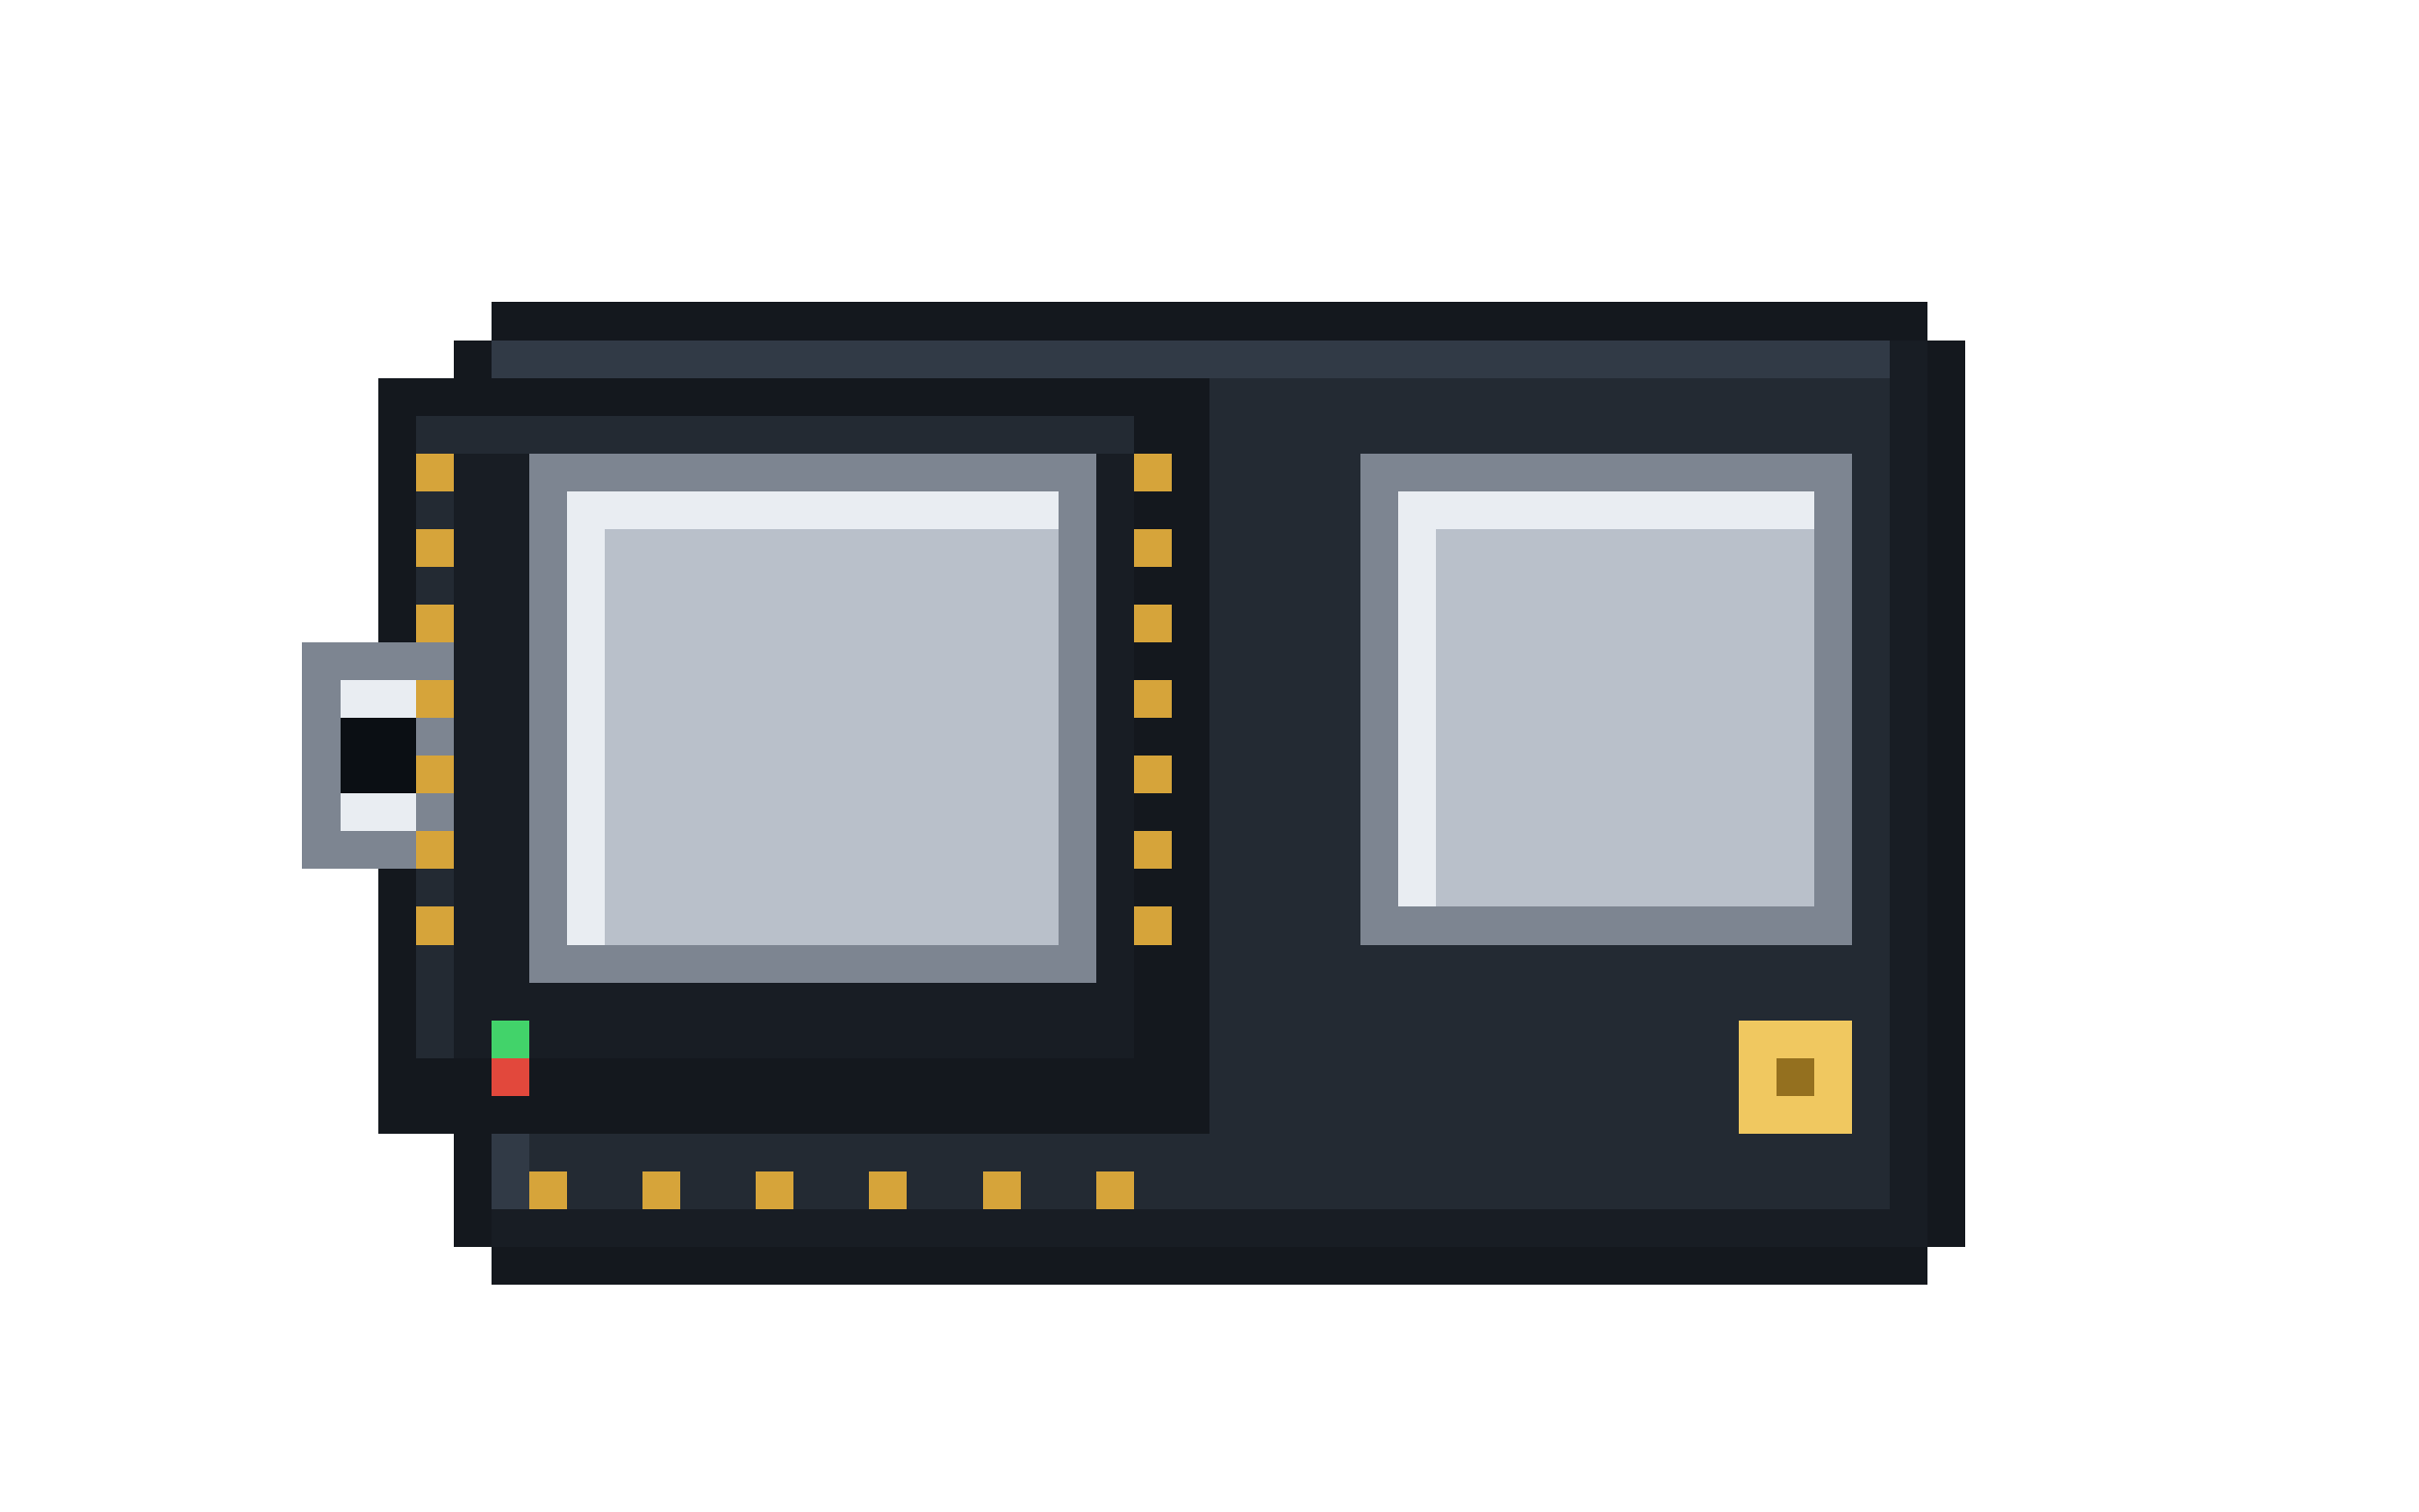
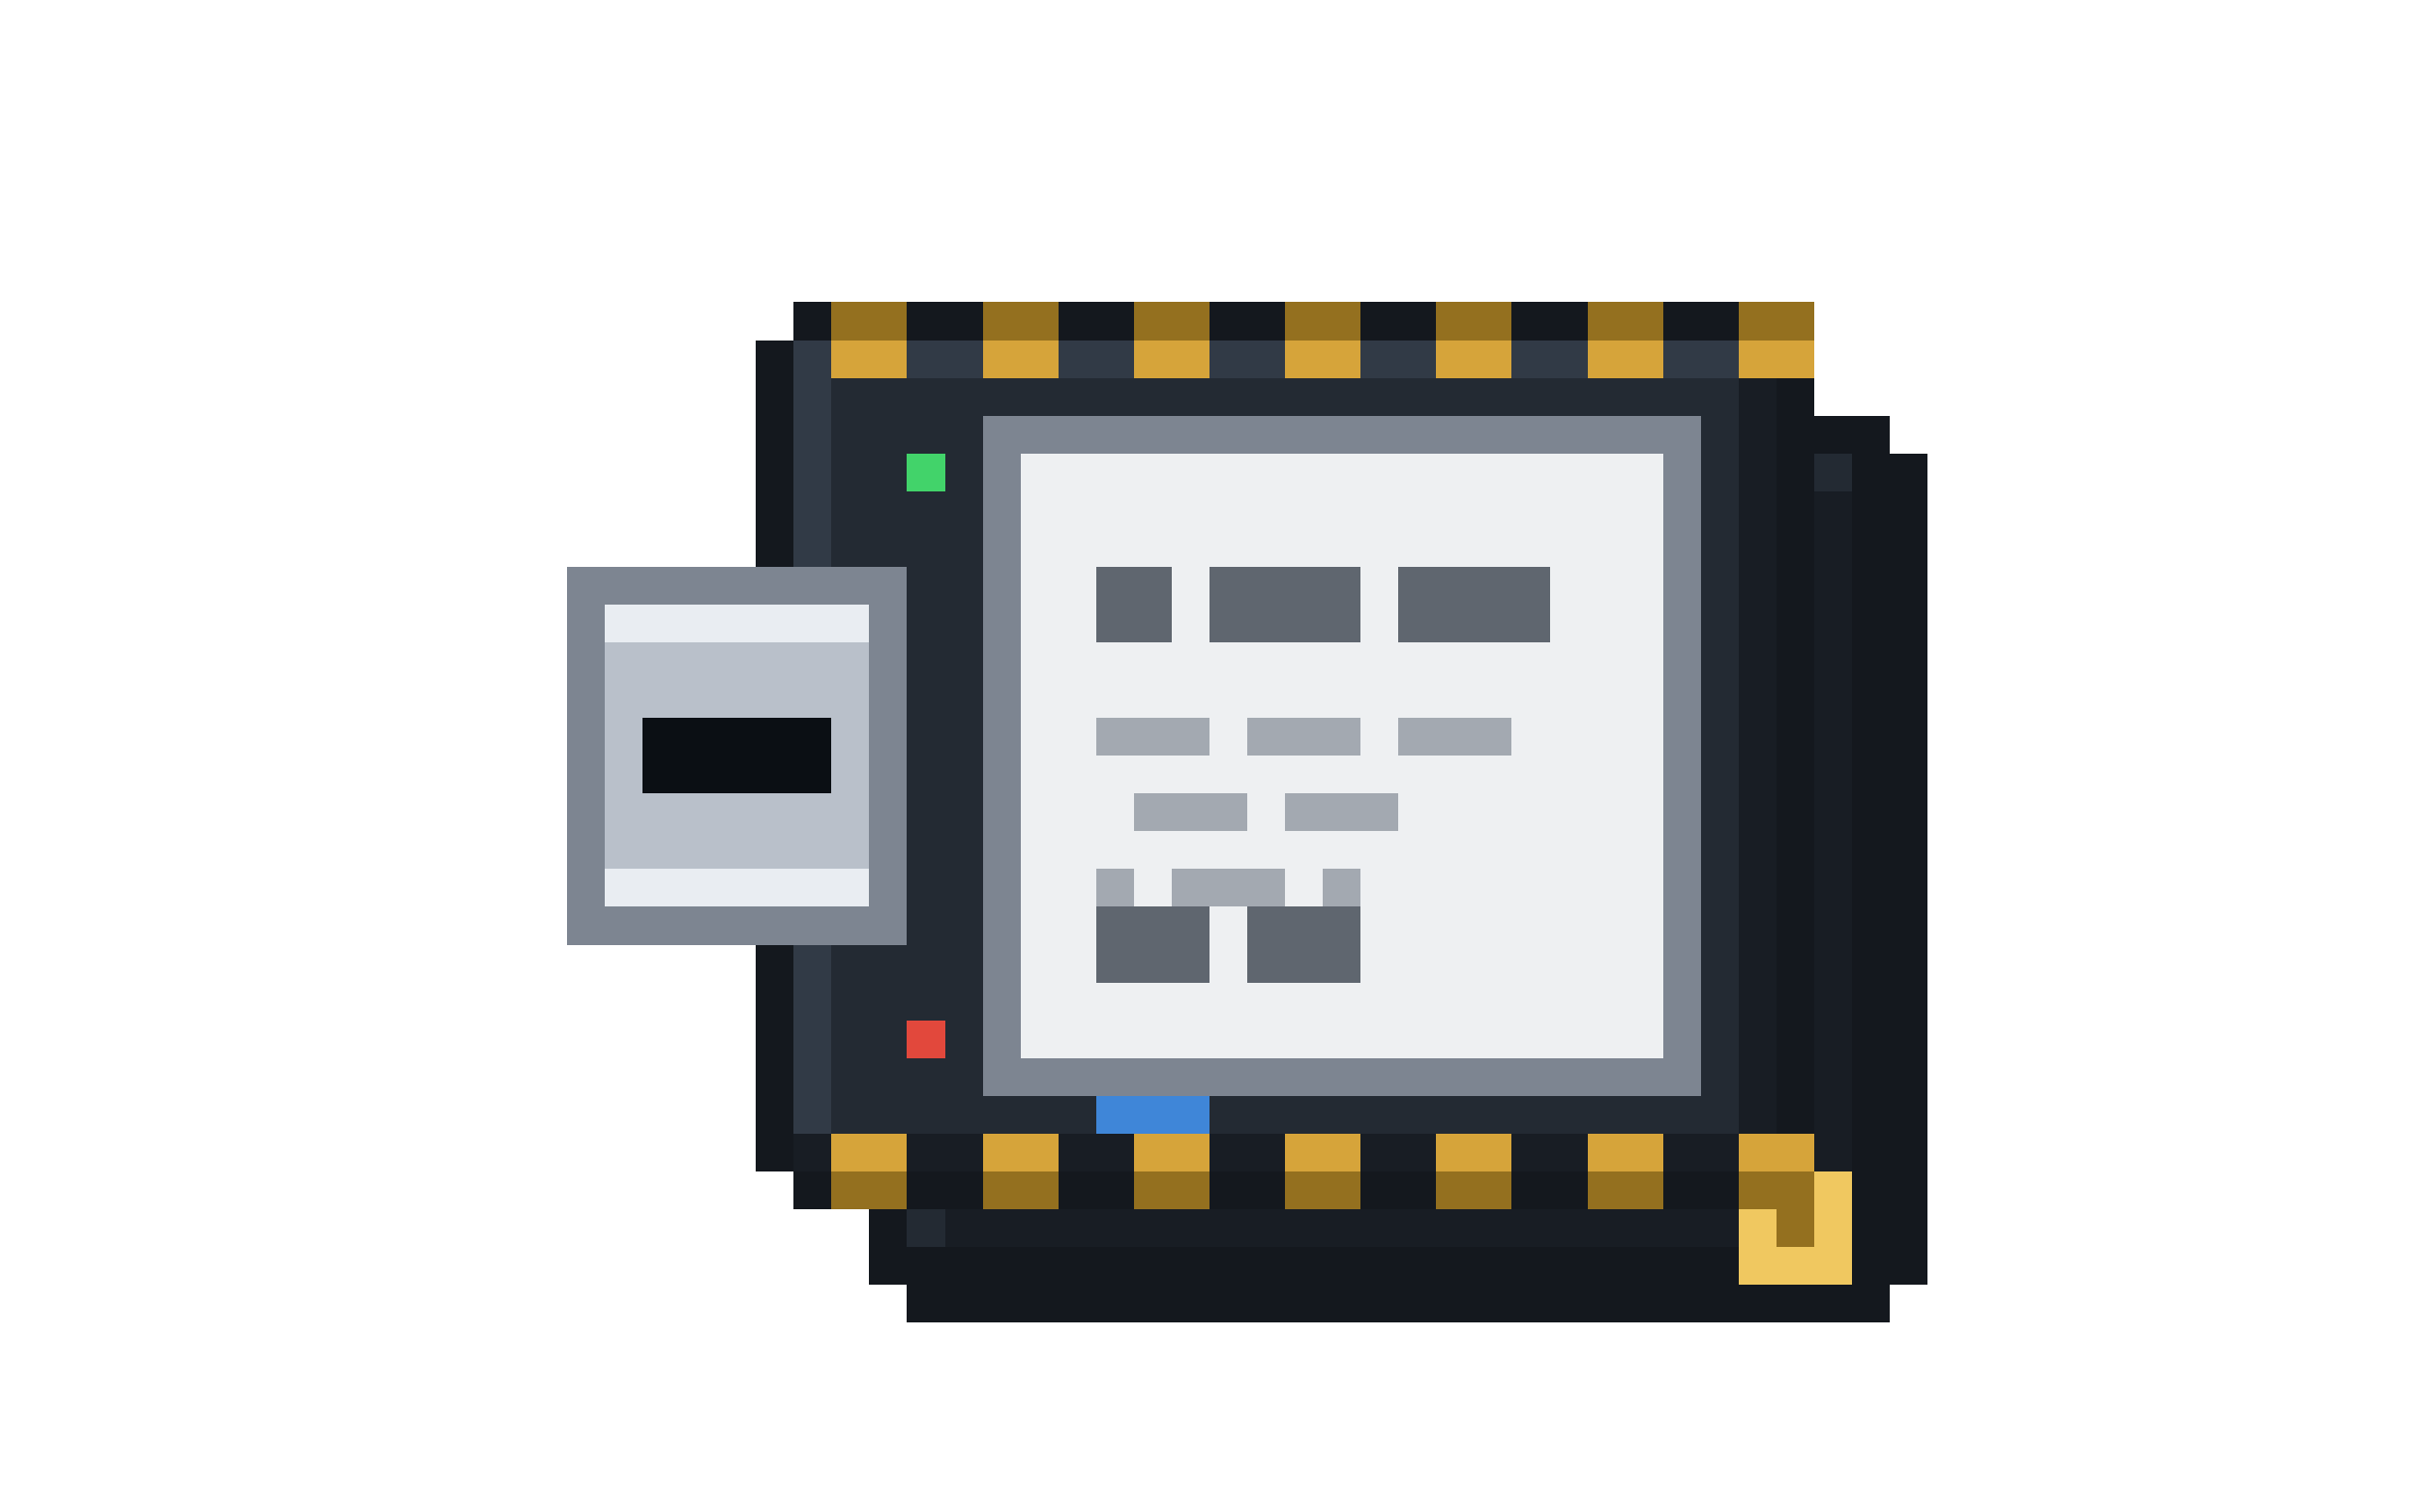
<svg xmlns="http://www.w3.org/2000/svg" viewBox="0 0 64 40" width="256" height="160" shape-rendering="crispEdges" role="img" aria-label="XIAO nRF52840 med Wio-SX1262">
-   <path fill="#14181e" d="M13 8h38v1h-38zM12 9h1v1h-1zM51 9h1v1h-1zM10 10h22v1h-22zM51 10h1v1h-1zM10 11h1v1h-1zM30 11h2v1h-2zM51 11h1v1h-1zM10 12h1v1h-1zM31 12h1v1h-1zM51 12h1v1h-1zM10 13h1v1h-1zM30 13h2v1h-2zM51 13h1v1h-1zM10 14h1v1h-1zM31 14h1v1h-1zM51 14h1v1h-1zM10 15h1v1h-1zM30 15h2v1h-2zM51 15h1v1h-1zM10 16h1v1h-1zM31 16h1v1h-1zM51 16h1v1h-1zM30 17h2v1h-2zM51 17h1v1h-1zM31 18h1v1h-1zM51 18h1v1h-1zM30 19h2v1h-2zM51 19h1v1h-1zM31 20h1v1h-1zM51 20h1v1h-1zM30 21h2v1h-2zM51 21h1v1h-1zM31 22h1v1h-1zM51 22h1v1h-1zM10 23h1v1h-1zM30 23h2v1h-2zM51 23h1v1h-1zM10 24h1v1h-1zM31 24h1v1h-1zM51 24h1v1h-1zM10 25h1v1h-1zM30 25h2v1h-2zM51 25h1v1h-1zM10 26h1v1h-1zM30 26h2v1h-2zM51 26h1v1h-1zM10 27h1v1h-1zM30 27h2v1h-2zM51 27h1v1h-1zM10 28h3v1h-3zM14 28h18v1h-18zM51 28h1v1h-1zM10 29h22v1h-22zM51 29h1v1h-1zM12 30h1v1h-1zM51 30h1v1h-1zM12 31h1v1h-1zM51 31h1v1h-1zM12 32h1v1h-1zM51 32h1v1h-1zM13 33h38v1h-38z" />
-   <path fill="#313a46" d="M13 9h37v1h-37zM13 30h1v1h-1zM13 31h1v1h-1z" />
-   <path fill="#181d24" d="M50 9h1v1h-1zM50 10h1v1h-1zM50 11h1v1h-1zM12 12h2v1h-2zM29 12h1v1h-1zM50 12h1v1h-1zM12 13h2v1h-2zM29 13h1v1h-1zM50 13h1v1h-1zM12 14h2v1h-2zM29 14h1v1h-1zM50 14h1v1h-1zM12 15h2v1h-2zM29 15h1v1h-1zM50 15h1v1h-1zM12 16h2v1h-2zM29 16h1v1h-1zM50 16h1v1h-1zM12 17h2v1h-2zM29 17h1v1h-1zM50 17h1v1h-1zM12 18h2v1h-2zM29 18h1v1h-1zM50 18h1v1h-1zM12 19h2v1h-2zM29 19h1v1h-1zM50 19h1v1h-1zM12 20h2v1h-2zM29 20h1v1h-1zM50 20h1v1h-1zM12 21h2v1h-2zM29 21h1v1h-1zM50 21h1v1h-1zM12 22h2v1h-2zM29 22h1v1h-1zM50 22h1v1h-1zM12 23h2v1h-2zM29 23h1v1h-1zM50 23h1v1h-1zM12 24h2v1h-2zM29 24h1v1h-1zM50 24h1v1h-1zM12 25h2v1h-2zM29 25h1v1h-1zM50 25h1v1h-1zM12 26h18v1h-18zM50 26h1v1h-1zM12 27h1v1h-1zM14 27h16v1h-16zM50 27h1v1h-1zM50 28h1v1h-1zM50 29h1v1h-1zM50 30h1v1h-1zM50 31h1v1h-1zM13 32h38v1h-38z" />
-   <path fill="#232a33" d="M32 10h18v1h-18zM11 11h19v1h-19zM32 11h18v1h-18zM32 12h4v1h-4zM49 12h1v1h-1zM11 13h1v1h-1zM32 13h4v1h-4zM49 13h1v1h-1zM32 14h4v1h-4zM49 14h1v1h-1zM11 15h1v1h-1zM32 15h4v1h-4zM49 15h1v1h-1zM32 16h4v1h-4zM49 16h1v1h-1zM32 17h4v1h-4zM49 17h1v1h-1zM32 18h4v1h-4zM49 18h1v1h-1zM32 19h4v1h-4zM49 19h1v1h-1zM32 20h4v1h-4zM49 20h1v1h-1zM32 21h4v1h-4zM49 21h1v1h-1zM32 22h4v1h-4zM49 22h1v1h-1zM11 23h1v1h-1zM32 23h4v1h-4zM49 23h1v1h-1zM32 24h4v1h-4zM49 24h1v1h-1zM11 25h1v1h-1zM32 25h18v1h-18zM11 26h1v1h-1zM32 26h18v1h-18zM11 27h1v1h-1zM32 27h14v1h-14zM49 27h1v1h-1zM32 28h14v1h-14zM49 28h1v1h-1zM32 29h14v1h-14zM49 29h1v1h-1zM14 30h36v1h-36zM15 31h2v1h-2zM18 31h2v1h-2zM21 31h2v1h-2zM24 31h2v1h-2zM27 31h2v1h-2zM30 31h20v1h-20z" />
-   <path fill="#d6a43a" d="M11 12h1v1h-1zM30 12h1v1h-1zM11 14h1v1h-1zM30 14h1v1h-1zM11 16h1v1h-1zM30 16h1v1h-1zM11 18h1v1h-1zM30 18h1v1h-1zM11 20h1v1h-1zM30 20h1v1h-1zM11 22h1v1h-1zM30 22h1v1h-1zM11 24h1v1h-1zM30 24h1v1h-1zM14 31h1v1h-1zM17 31h1v1h-1zM20 31h1v1h-1zM23 31h1v1h-1zM26 31h1v1h-1zM29 31h1v1h-1z" />
-   <path fill="#7d8591" d="M14 12h15v1h-15zM36 12h13v1h-13zM14 13h1v1h-1zM28 13h1v1h-1zM36 13h1v1h-1zM48 13h1v1h-1zM14 14h1v1h-1zM28 14h1v1h-1zM36 14h1v1h-1zM48 14h1v1h-1zM14 15h1v1h-1zM28 15h1v1h-1zM36 15h1v1h-1zM48 15h1v1h-1zM14 16h1v1h-1zM28 16h1v1h-1zM36 16h1v1h-1zM48 16h1v1h-1zM8 17h4v1h-4zM14 17h1v1h-1zM28 17h1v1h-1zM36 17h1v1h-1zM48 17h1v1h-1zM8 18h1v1h-1zM14 18h1v1h-1zM28 18h1v1h-1zM36 18h1v1h-1zM48 18h1v1h-1zM8 19h1v1h-1zM11 19h1v1h-1zM14 19h1v1h-1zM28 19h1v1h-1zM36 19h1v1h-1zM48 19h1v1h-1zM8 20h1v1h-1zM14 20h1v1h-1zM28 20h1v1h-1zM36 20h1v1h-1zM48 20h1v1h-1zM8 21h1v1h-1zM11 21h1v1h-1zM14 21h1v1h-1zM28 21h1v1h-1zM36 21h1v1h-1zM48 21h1v1h-1zM8 22h3v1h-3zM14 22h1v1h-1zM28 22h1v1h-1zM36 22h1v1h-1zM48 22h1v1h-1zM14 23h1v1h-1zM28 23h1v1h-1zM36 23h1v1h-1zM48 23h1v1h-1zM14 24h1v1h-1zM28 24h1v1h-1zM36 24h13v1h-13zM14 25h15v1h-15z" />
-   <path fill="#e9edf2" d="M15 13h13v1h-13zM37 13h11v1h-11zM15 14h1v1h-1zM37 14h1v1h-1zM15 15h1v1h-1zM37 15h1v1h-1zM15 16h1v1h-1zM37 16h1v1h-1zM15 17h1v1h-1zM37 17h1v1h-1zM9 18h2v1h-2zM15 18h1v1h-1zM37 18h1v1h-1zM15 19h1v1h-1zM37 19h1v1h-1zM15 20h1v1h-1zM37 20h1v1h-1zM9 21h2v1h-2zM15 21h1v1h-1zM37 21h1v1h-1zM15 22h1v1h-1zM37 22h1v1h-1zM15 23h1v1h-1zM37 23h1v1h-1zM15 24h1v1h-1z" />
-   <path fill="#b9c0ca" d="M16 14h12v1h-12zM38 14h10v1h-10zM16 15h12v1h-12zM38 15h10v1h-10zM16 16h12v1h-12zM38 16h10v1h-10zM16 17h12v1h-12zM38 17h10v1h-10zM16 18h12v1h-12zM38 18h10v1h-10zM16 19h12v1h-12zM38 19h10v1h-10zM16 20h12v1h-12zM38 20h10v1h-10zM16 21h12v1h-12zM38 21h10v1h-10zM16 22h12v1h-12zM38 22h10v1h-10zM16 23h12v1h-12zM38 23h10v1h-10zM16 24h12v1h-12z" />
-   <path fill="#0b0f14" d="M9 19h2v1h-2zM9 20h2v1h-2z" />
-   <path fill="#42d36a" d="M13 27h1v1h-1z" />
-   <path fill="#f0c860" d="M46 27h3v1h-3zM46 28h1v1h-1zM48 28h1v1h-1zM46 29h3v1h-3z" />
-   <path fill="#e2483c" d="M13 28h1v1h-1z" />
-   <path fill="#94701f" d="M47 28h1v1h-1z" />
+   <path fill="#14181e" d="M21 8h1v1h-1zM24 8h2v1h-2zM28 8h2v1h-2zM32 8h2v1h-2zM36 8h2v1h-2zM40 8h2v1h-2zM44 8h2v1h-2zM20 9h1v1h-1zM20 10h1v1h-1zM47 10h1v1h-1zM20 11h1v1h-1zM47 11h3v1h-3zM20 12h1v1h-1zM47 12h1v1h-1zM49 12h2v1h-2zM20 13h1v1h-1zM47 13h1v1h-1zM49 13h2v1h-2zM20 14h1v1h-1zM47 14h1v1h-1zM49 14h2v1h-2zM47 15h1v1h-1zM49 15h2v1h-2zM47 16h1v1h-1zM49 16h2v1h-2zM47 17h1v1h-1zM49 17h2v1h-2zM47 18h1v1h-1zM49 18h2v1h-2zM47 19h1v1h-1zM49 19h2v1h-2zM47 20h1v1h-1zM49 20h2v1h-2zM47 21h1v1h-1zM49 21h2v1h-2zM47 22h1v1h-1zM49 22h2v1h-2zM47 23h1v1h-1zM49 23h2v1h-2zM47 24h1v1h-1zM49 24h2v1h-2zM20 25h1v1h-1zM47 25h1v1h-1zM49 25h2v1h-2zM20 26h1v1h-1zM47 26h1v1h-1zM49 26h2v1h-2zM20 27h1v1h-1zM47 27h1v1h-1zM49 27h2v1h-2zM20 28h1v1h-1zM47 28h1v1h-1zM49 28h2v1h-2zM20 29h1v1h-1zM47 29h1v1h-1zM49 29h2v1h-2zM20 30h1v1h-1zM49 30h2v1h-2zM21 31h1v1h-1zM24 31h2v1h-2zM28 31h2v1h-2zM32 31h2v1h-2zM36 31h2v1h-2zM40 31h2v1h-2zM44 31h2v1h-2zM49 31h2v1h-2zM23 32h1v1h-1zM49 32h2v1h-2zM23 33h23v1h-23zM49 33h2v1h-2zM24 34h26v1h-26z" />
+   <path fill="#94701f" d="M22 8h2v1h-2zM26 8h2v1h-2zM30 8h2v1h-2zM34 8h2v1h-2zM38 8h2v1h-2zM42 8h2v1h-2zM46 8h2v1h-2zM22 31h2v1h-2zM26 31h2v1h-2zM30 31h2v1h-2zM34 31h2v1h-2zM38 31h2v1h-2zM42 31h2v1h-2zM46 31h2v1h-2zM47 32h1v1h-1z" />
+   <path fill="#313a46" d="M21 9h1v1h-1zM24 9h2v1h-2zM28 9h2v1h-2zM32 9h2v1h-2zM36 9h2v1h-2zM40 9h2v1h-2zM44 9h2v1h-2zM21 10h1v1h-1zM21 11h1v1h-1zM21 12h1v1h-1zM21 13h1v1h-1zM21 14h1v1h-1zM21 25h1v1h-1zM21 26h1v1h-1zM21 27h1v1h-1zM21 28h1v1h-1zM21 29h1v1h-1z" />
+   <path fill="#d6a43a" d="M22 9h2v1h-2zM26 9h2v1h-2zM30 9h2v1h-2zM34 9h2v1h-2zM38 9h2v1h-2zM42 9h2v1h-2zM46 9h2v1h-2zM22 30h2v1h-2zM26 30h2v1h-2zM30 30h2v1h-2zM34 30h2v1h-2zM38 30h2v1h-2zM42 30h2v1h-2zM46 30h2v1h-2z" />
+   <path fill="#232a33" d="M22 10h24v1h-24zM22 11h4v1h-4zM45 11h1v1h-1zM22 12h2v1h-2zM25 12h1v1h-1zM45 12h1v1h-1zM48 12h1v1h-1zM22 13h4v1h-4zM45 13h1v1h-1zM22 14h4v1h-4zM45 14h1v1h-1zM24 15h2v1h-2zM45 15h1v1h-1zM24 16h2v1h-2zM45 16h1v1h-1zM24 17h2v1h-2zM45 17h1v1h-1zM24 18h2v1h-2zM45 18h1v1h-1zM24 19h2v1h-2zM45 19h1v1h-1zM24 20h2v1h-2zM45 20h1v1h-1zM24 21h2v1h-2zM45 21h1v1h-1zM24 22h2v1h-2zM45 22h1v1h-1zM24 23h2v1h-2zM45 23h1v1h-1zM24 24h2v1h-2zM45 24h1v1h-1zM22 25h4v1h-4zM45 25h1v1h-1zM22 26h4v1h-4zM45 26h1v1h-1zM22 27h2v1h-2zM25 27h1v1h-1zM45 27h1v1h-1zM22 28h4v1h-4zM45 28h1v1h-1zM22 29h7v1h-7zM32 29h14v1h-14zM24 32h1v1h-1z" />
+   <path fill="#181d24" d="M46 10h1v1h-1zM46 11h1v1h-1zM46 12h1v1h-1zM46 13h1v1h-1zM48 13h1v1h-1zM46 14h1v1h-1zM48 14h1v1h-1zM46 15h1v1h-1zM48 15h1v1h-1zM46 16h1v1h-1zM48 16h1v1h-1zM46 17h1v1h-1zM48 17h1v1h-1zM46 18h1v1h-1zM48 18h1v1h-1zM46 19h1v1h-1zM48 19h1v1h-1zM46 20h1v1h-1zM48 20h1v1h-1zM46 21h1v1h-1zM48 21h1v1h-1zM46 22h1v1h-1zM48 22h1v1h-1zM46 23h1v1h-1zM48 23h1v1h-1zM46 24h1v1h-1zM48 24h1v1h-1zM46 25h1v1h-1zM48 25h1v1h-1zM46 26h1v1h-1zM48 26h1v1h-1zM46 27h1v1h-1zM48 27h1v1h-1zM46 28h1v1h-1zM48 28h1v1h-1zM46 29h1v1h-1zM48 29h1v1h-1zM21 30h1v1h-1zM24 30h2v1h-2zM28 30h2v1h-2zM32 30h2v1h-2zM36 30h2v1h-2zM40 30h2v1h-2zM44 30h2v1h-2zM48 30h1v1h-1zM25 32h21v1h-21z" />
+   <path fill="#7d8591" d="M26 11h19v1h-19zM26 12h1v1h-1zM44 12h1v1h-1zM26 13h1v1h-1zM44 13h1v1h-1zM26 14h1v1h-1zM44 14h1v1h-1zM15 15h9v1h-9zM26 15h1v1h-1zM44 15h1v1h-1zM15 16h1v1h-1zM23 16h1v1h-1zM26 16h1v1h-1zM44 16h1v1h-1zM15 17h1v1h-1zM23 17h1v1h-1zM26 17h1v1h-1zM44 17h1v1h-1zM15 18h1v1h-1zM23 18h1v1h-1zM26 18h1v1h-1zM44 18h1v1h-1zM15 19h1v1h-1zM23 19h1v1h-1zM26 19h1v1h-1zM44 19h1v1h-1zM15 20h1v1h-1zM23 20h1v1h-1zM26 20h1v1h-1zM44 20h1v1h-1zM15 21h1v1h-1zM23 21h1v1h-1zM26 21h1v1h-1zM44 21h1v1h-1zM15 22h1v1h-1zM23 22h1v1h-1zM26 22h1v1h-1zM44 22h1v1h-1zM15 23h1v1h-1zM23 23h1v1h-1zM26 23h1v1h-1zM44 23h1v1h-1zM15 24h9v1h-9zM26 24h1v1h-1zM44 24h1v1h-1zM26 25h1v1h-1zM44 25h1v1h-1zM26 26h1v1h-1zM44 26h1v1h-1zM26 27h1v1h-1zM44 27h1v1h-1zM26 28h19v1h-19z" />
+   <path fill="#42d36a" d="M24 12h1v1h-1z" />
+   <path fill="#eef0f2" d="M27 12h17v1h-17zM27 13h17v1h-17zM27 14h17v1h-17zM27 15h2v1h-2zM31 15h1v1h-1zM36 15h1v1h-1zM41 15h3v1h-3zM27 16h2v1h-2zM31 16h1v1h-1zM36 16h1v1h-1zM41 16h3v1h-3zM27 17h17v1h-17zM27 18h17v1h-17zM27 19h2v1h-2zM32 19h1v1h-1zM36 19h1v1h-1zM40 19h4v1h-4zM27 20h17v1h-17zM27 21h3v1h-3zM33 21h1v1h-1zM37 21h7v1h-7zM27 22h17v1h-17zM27 23h2v1h-2zM30 23h1v1h-1zM34 23h1v1h-1zM36 23h8v1h-8zM27 24h2v1h-2zM32 24h1v1h-1zM36 24h8v1h-8zM27 25h2v1h-2zM32 25h1v1h-1zM36 25h8v1h-8zM27 26h17v1h-17zM27 27h17v1h-17z" />
+   <path fill="#5f666f" d="M29 15h2v1h-2zM32 15h4v1h-4zM37 15h4v1h-4zM29 16h2v1h-2zM32 16h4v1h-4zM37 16h4v1h-4zM29 24h3v1h-3zM33 24h3v1h-3zM29 25h3v1h-3zM33 25h3v1h-3z" />
+   <path fill="#e9edf2" d="M16 16h7v1h-7zM16 23h7v1h-7z" />
+   <path fill="#b9c0ca" d="M16 17h7v1h-7zM16 18h7v1h-7zM16 19h1v1h-1zM22 19h1v1h-1zM16 20h1v1h-1zM22 20h1v1h-1zM16 21h7v1h-7zM16 22h7v1h-7z" />
+   <path fill="#0b0f14" d="M17 19h5v1h-5zM17 20h5v1h-5z" />
+   <path fill="#a3a9b1" d="M29 19h3v1h-3zM33 19h3v1h-3zM37 19h3v1h-3zM30 21h3v1h-3zM34 21h3v1h-3zM29 23h1v1h-1zM31 23h3v1h-3zM35 23h1v1h-1z" />
+   <path fill="#e2483c" d="M24 27h1v1h-1z" />
+   <path fill="#3f86d8" d="M29 29h3v1h-3z" />
+   <path fill="#f0c860" d="M48 31h1v1h-1zM46 32h1v1h-1zM48 32h1v1h-1zM46 33h3v1h-3z" />
</svg>
